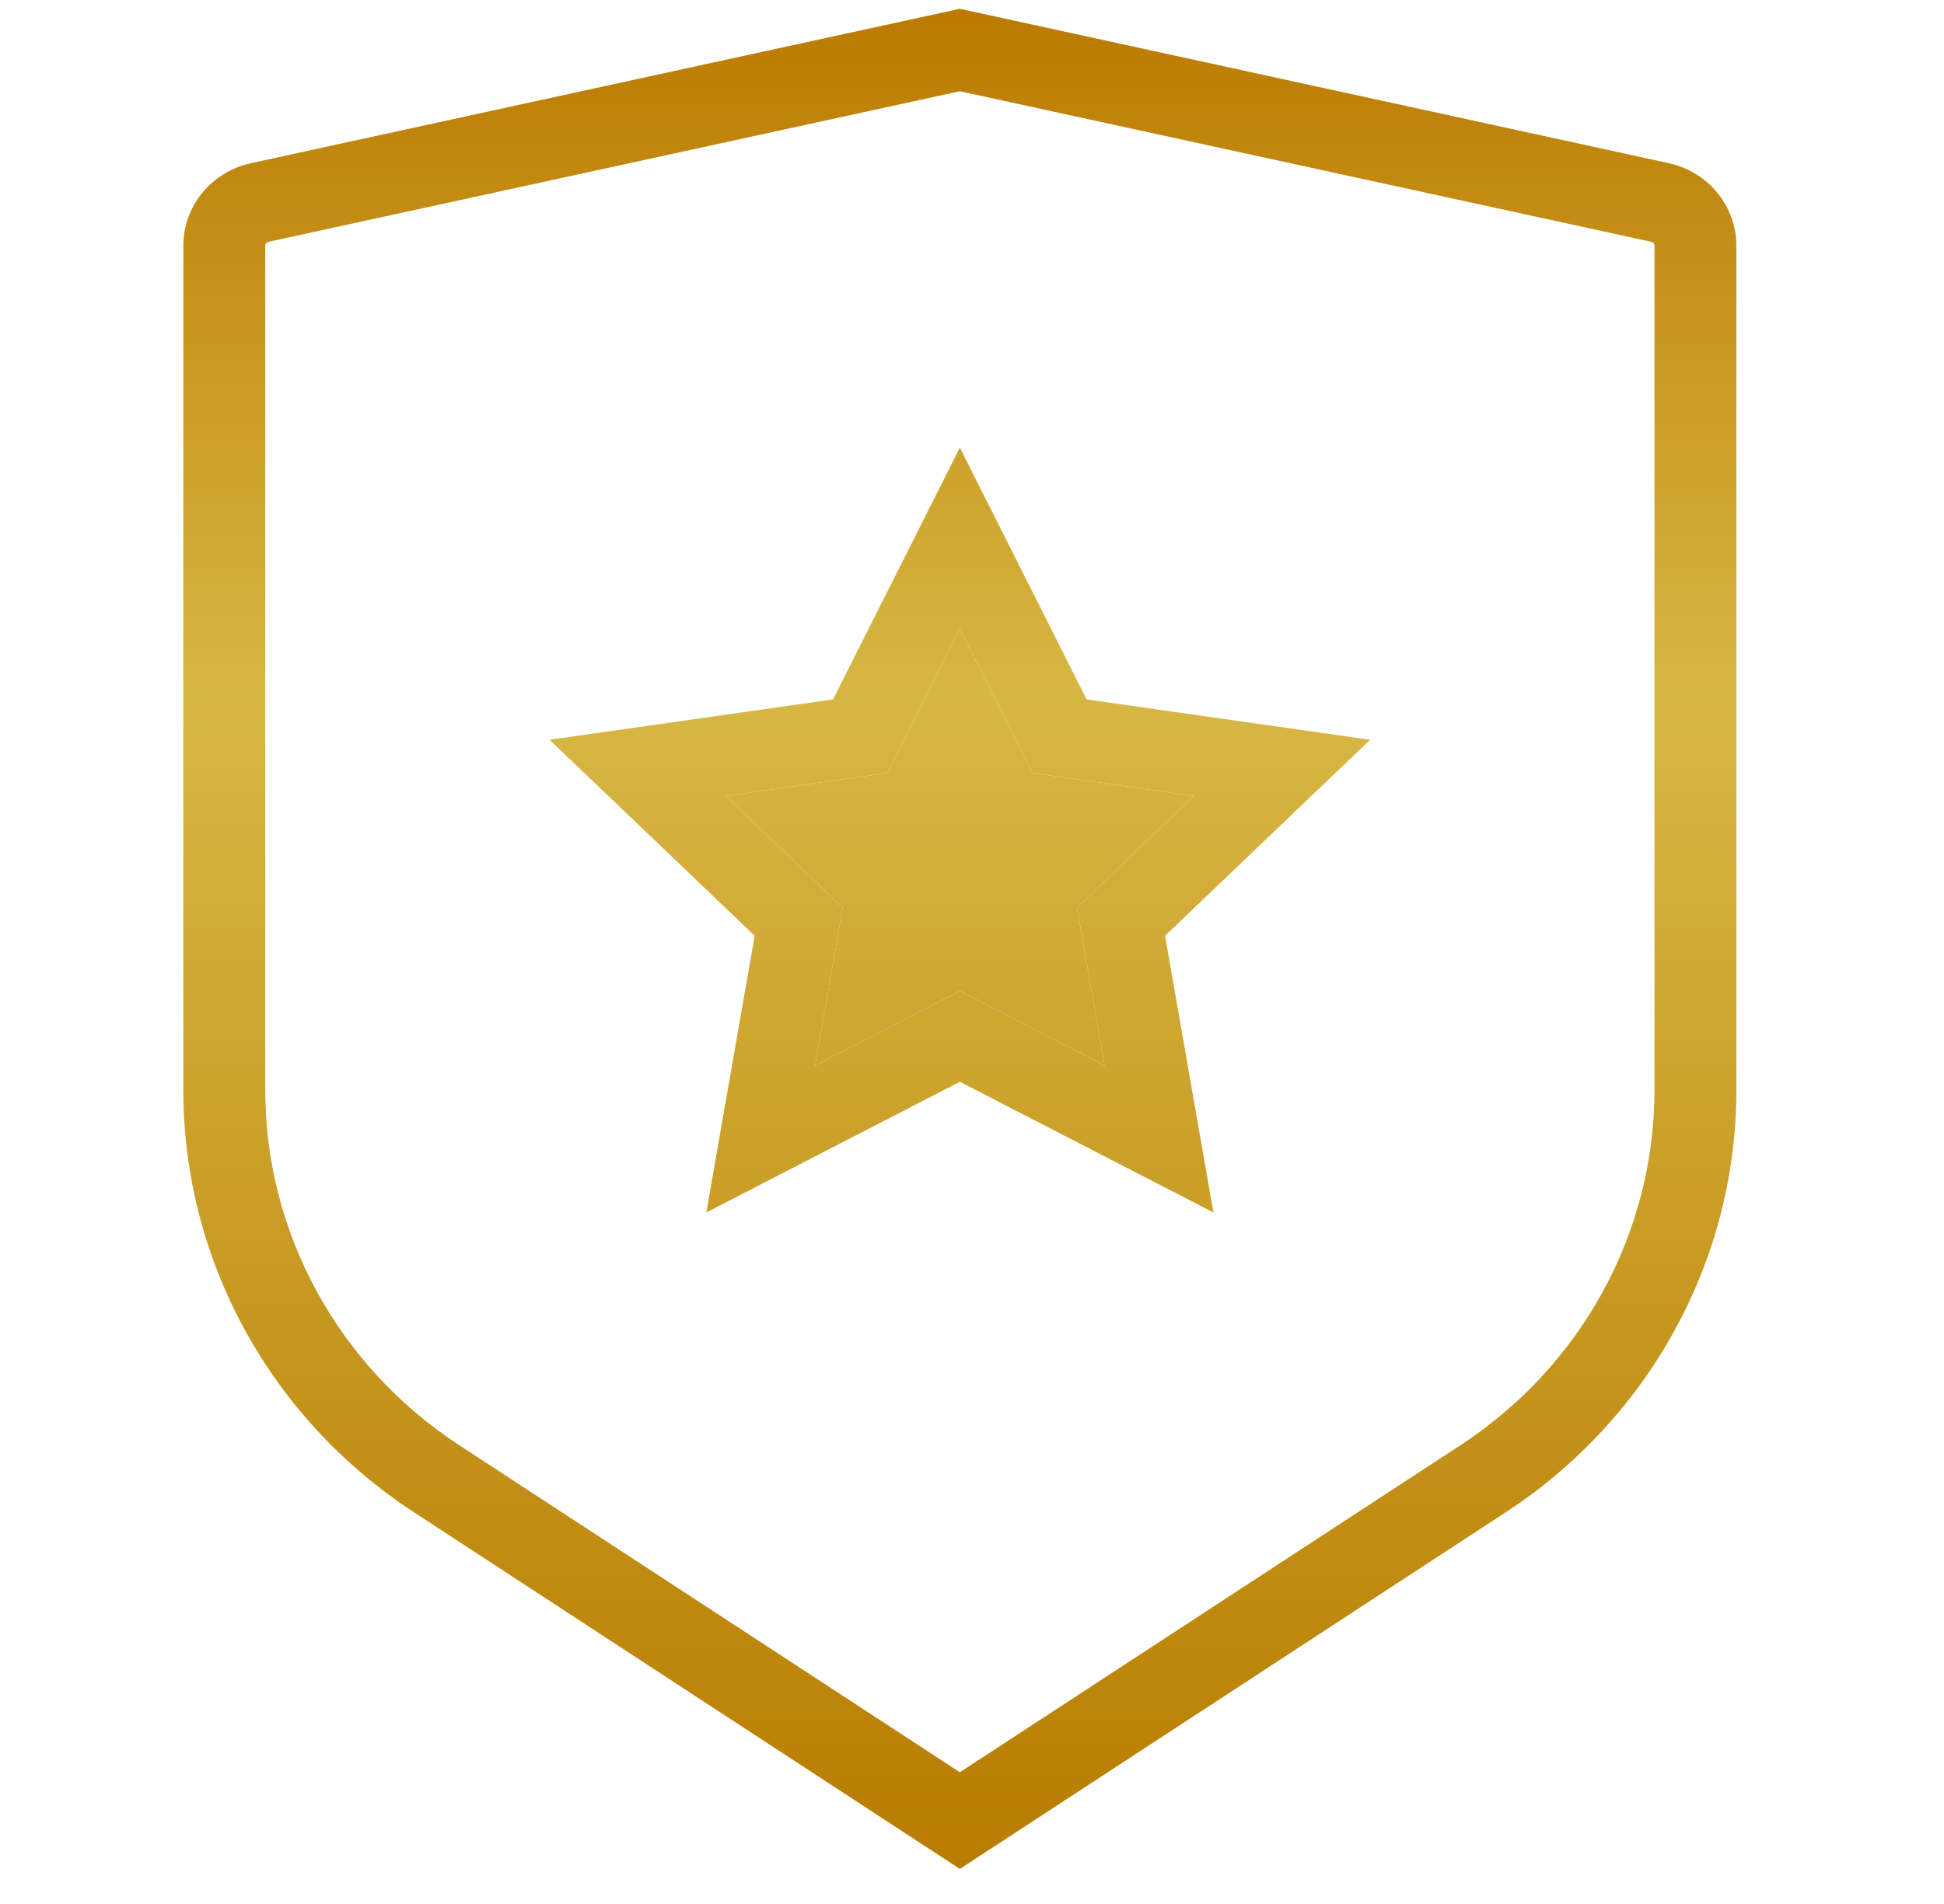
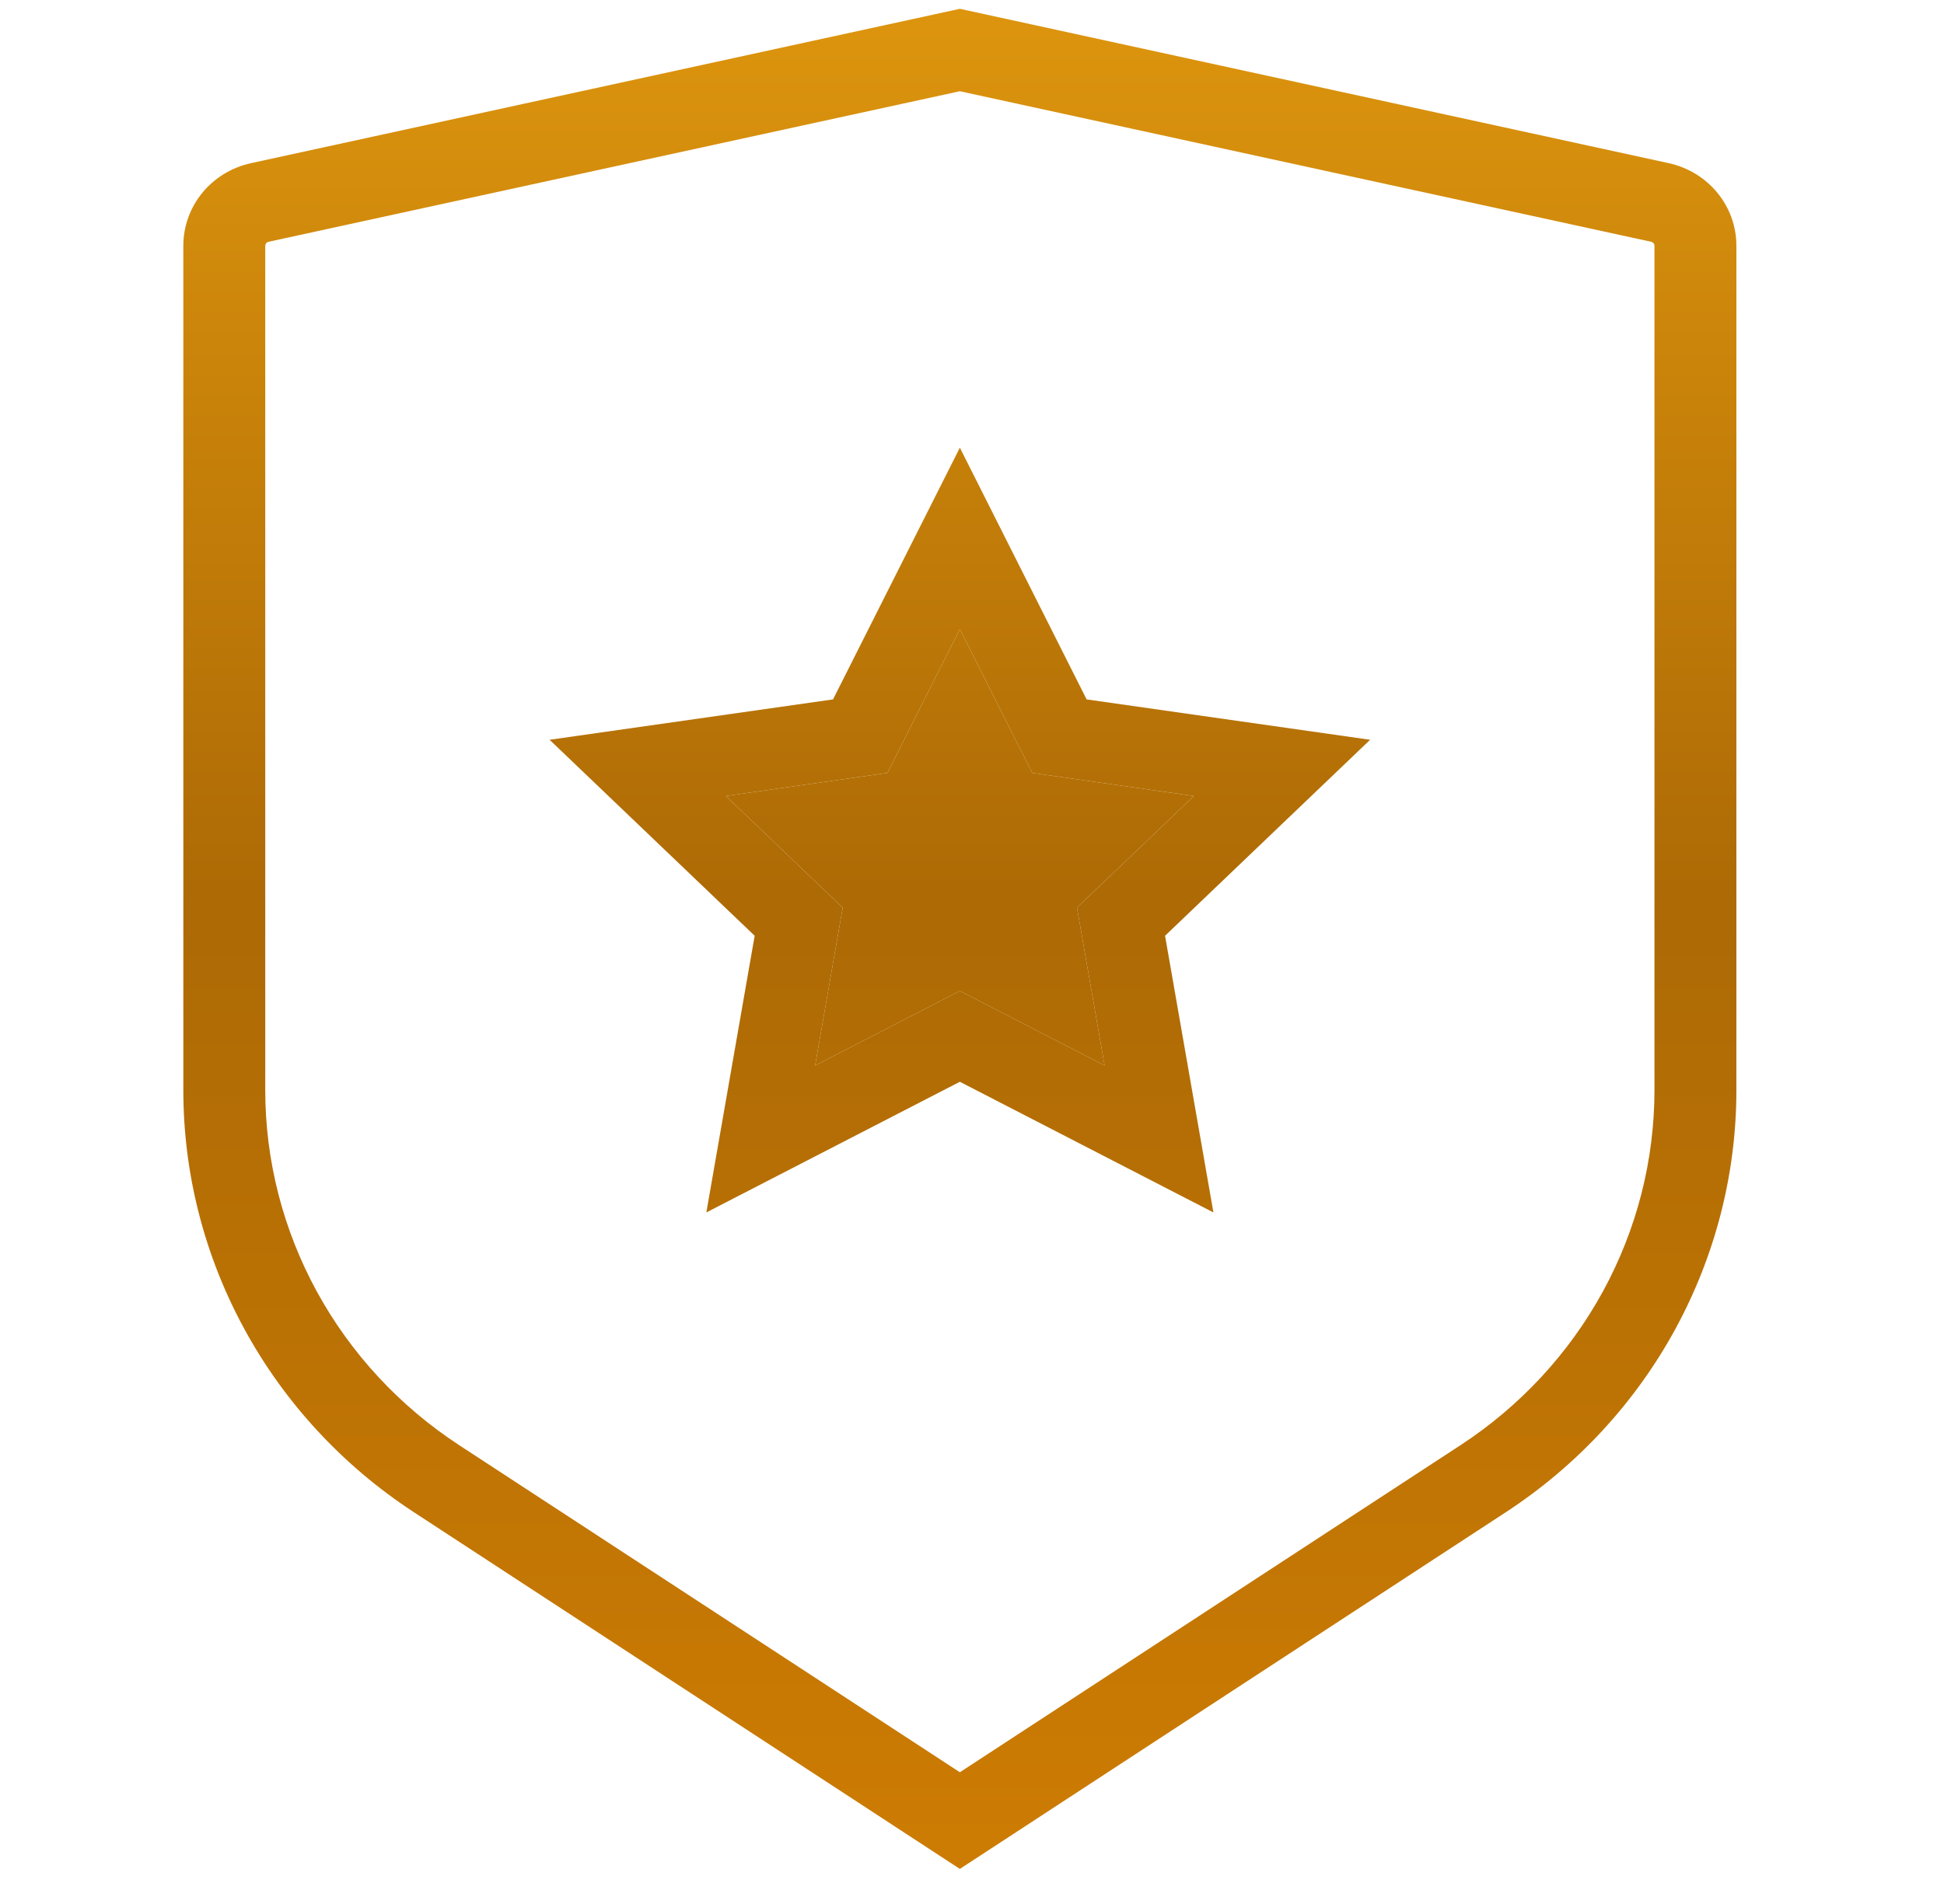
<svg xmlns="http://www.w3.org/2000/svg" width="49" height="48" viewBox="0 0 49 48" fill="none">
-   <g id="Golden v1">
-     <g id="Vector (Stroke)">
-       <path fill-rule="evenodd" clip-rule="evenodd" d="M42.222 33.517C41.209 35.373 39.743 36.955 37.956 38.123L24.194 47.116L10.432 38.123C8.645 36.955 7.179 35.373 6.166 33.517C5.152 31.662 4.621 29.589 4.621 27.484V6.195C4.621 5.71 4.79 5.239 5.099 4.861C5.409 4.483 5.841 4.22 6.324 4.114L24.194 0.222L42.064 4.114C42.547 4.22 42.979 4.483 43.288 4.861C43.598 5.239 43.767 5.71 43.767 6.195V27.482C43.767 29.588 43.236 31.66 42.222 33.517ZM36.812 36.434L24.194 44.679L11.575 36.434C10.071 35.451 8.838 34.119 7.985 32.558C7.133 30.997 6.686 29.254 6.686 27.484V6.195C6.686 6.173 6.694 6.151 6.708 6.133C6.724 6.114 6.745 6.101 6.771 6.095L24.194 2.3L41.617 6.095C41.642 6.101 41.664 6.114 41.679 6.133C41.694 6.151 41.702 6.173 41.702 6.195V27.482C41.702 29.253 41.256 30.996 40.403 32.557C39.55 34.119 38.317 35.45 36.812 36.434ZM27.842 26.861L24.194 24.982L20.546 26.861L21.241 22.882L18.296 20.067L22.367 19.486L24.193 15.861L26.019 19.486L30.092 20.067L27.146 22.882L27.842 26.861ZM19.022 23.591L17.804 30.566L24.194 27.272L30.585 30.566L29.366 23.591L34.535 18.65L27.389 17.632L24.194 11.286L20.997 17.632L13.853 18.65L19.022 23.591Z" fill="url(#paint0_linear_1318_3365)" />
-       <path d="M27.842 26.861L24.194 24.982L20.546 26.861L21.241 22.882L18.296 20.067L22.367 19.486L24.193 15.861L26.019 19.486L30.092 20.067L27.146 22.882L27.842 26.861Z" fill="url(#paint1_linear_1318_3365)" />
-     </g>
-   </g>
+   <path fill-rule="evenodd" clip-rule="evenodd" d="M42.222 33.517C41.209 35.373 39.743 36.955 37.956 38.123L24.194 47.116L10.432 38.123C8.645 36.955 7.179 35.373 6.166 33.517C5.152 31.662 4.621 29.589 4.621 27.484V6.195C4.621 5.71 4.79 5.239 5.099 4.861C5.409 4.483 5.841 4.22 6.324 4.114L24.194 0.222L42.064 4.114C42.547 4.22 42.979 4.483 43.288 4.861C43.598 5.239 43.767 5.71 43.767 6.195V27.482C43.767 29.588 43.236 31.66 42.222 33.517ZM36.812 36.434L24.194 44.679L11.575 36.434C10.071 35.451 8.838 34.119 7.985 32.558C7.133 30.997 6.686 29.254 6.686 27.484V6.195C6.686 6.173 6.694 6.151 6.708 6.133C6.724 6.114 6.745 6.101 6.771 6.095L24.194 2.3L41.617 6.095C41.642 6.101 41.664 6.114 41.679 6.133C41.694 6.151 41.702 6.173 41.702 6.195V27.482C41.702 29.253 41.256 30.996 40.403 32.557C39.55 34.119 38.317 35.45 36.812 36.434ZM27.842 26.861L24.194 24.982L20.546 26.861L21.241 22.882L18.296 20.067L22.367 19.486L24.193 15.861L26.019 19.486L30.092 20.067L27.146 22.882L27.842 26.861ZM19.022 23.591L17.804 30.566L24.194 27.272L30.585 30.566L29.366 23.591L34.535 18.65L27.389 17.632L24.194 11.286L20.997 17.632L13.853 18.65L19.022 23.591Z" fill="url(#paint0_linear_1318_3365)" />
+   <path d="M27.842 26.861L24.194 24.982L20.546 26.861L21.241 22.882L18.296 20.067L22.367 19.486L24.193 15.861L26.019 19.486L30.092 20.067L27.146 22.882L27.842 26.861Z" fill="url(#paint1_linear_1318_3365)" />
  <defs>
    <linearGradient id="paint0_linear_1318_3365" x1="25.044" y1="0.222" x2="25.044" y2="47.116" gradientUnits="userSpaceOnUse">
-       <stop stop-color="#BB7A00" />
-       <stop offset="0.37" stop-color="#D7B744" />
-       <stop offset="1" stop-color="#B87C00" />
+       <stop stop-color="#DD950E" />
+       <stop offset="0.484" stop-color="#AD6A05" />
+       <stop offset="1" stop-color="#CD7C03" />
+       <stop offset="1" stop-color="#D78202" />
    </linearGradient>
    <linearGradient id="paint1_linear_1318_3365" x1="25.044" y1="0.222" x2="25.044" y2="47.116" gradientUnits="userSpaceOnUse">
-       <stop stop-color="#BB7A00" />
-       <stop offset="0.37" stop-color="#D7B744" />
-       <stop offset="1" stop-color="#B87C00" />
+       <stop stop-color="#DD950E" />
+       <stop offset="0.484" stop-color="#AD6A05" />
+       <stop offset="1" stop-color="#CD7C03" />
+       <stop offset="1" stop-color="#D78202" />
    </linearGradient>
  </defs>
</svg>
